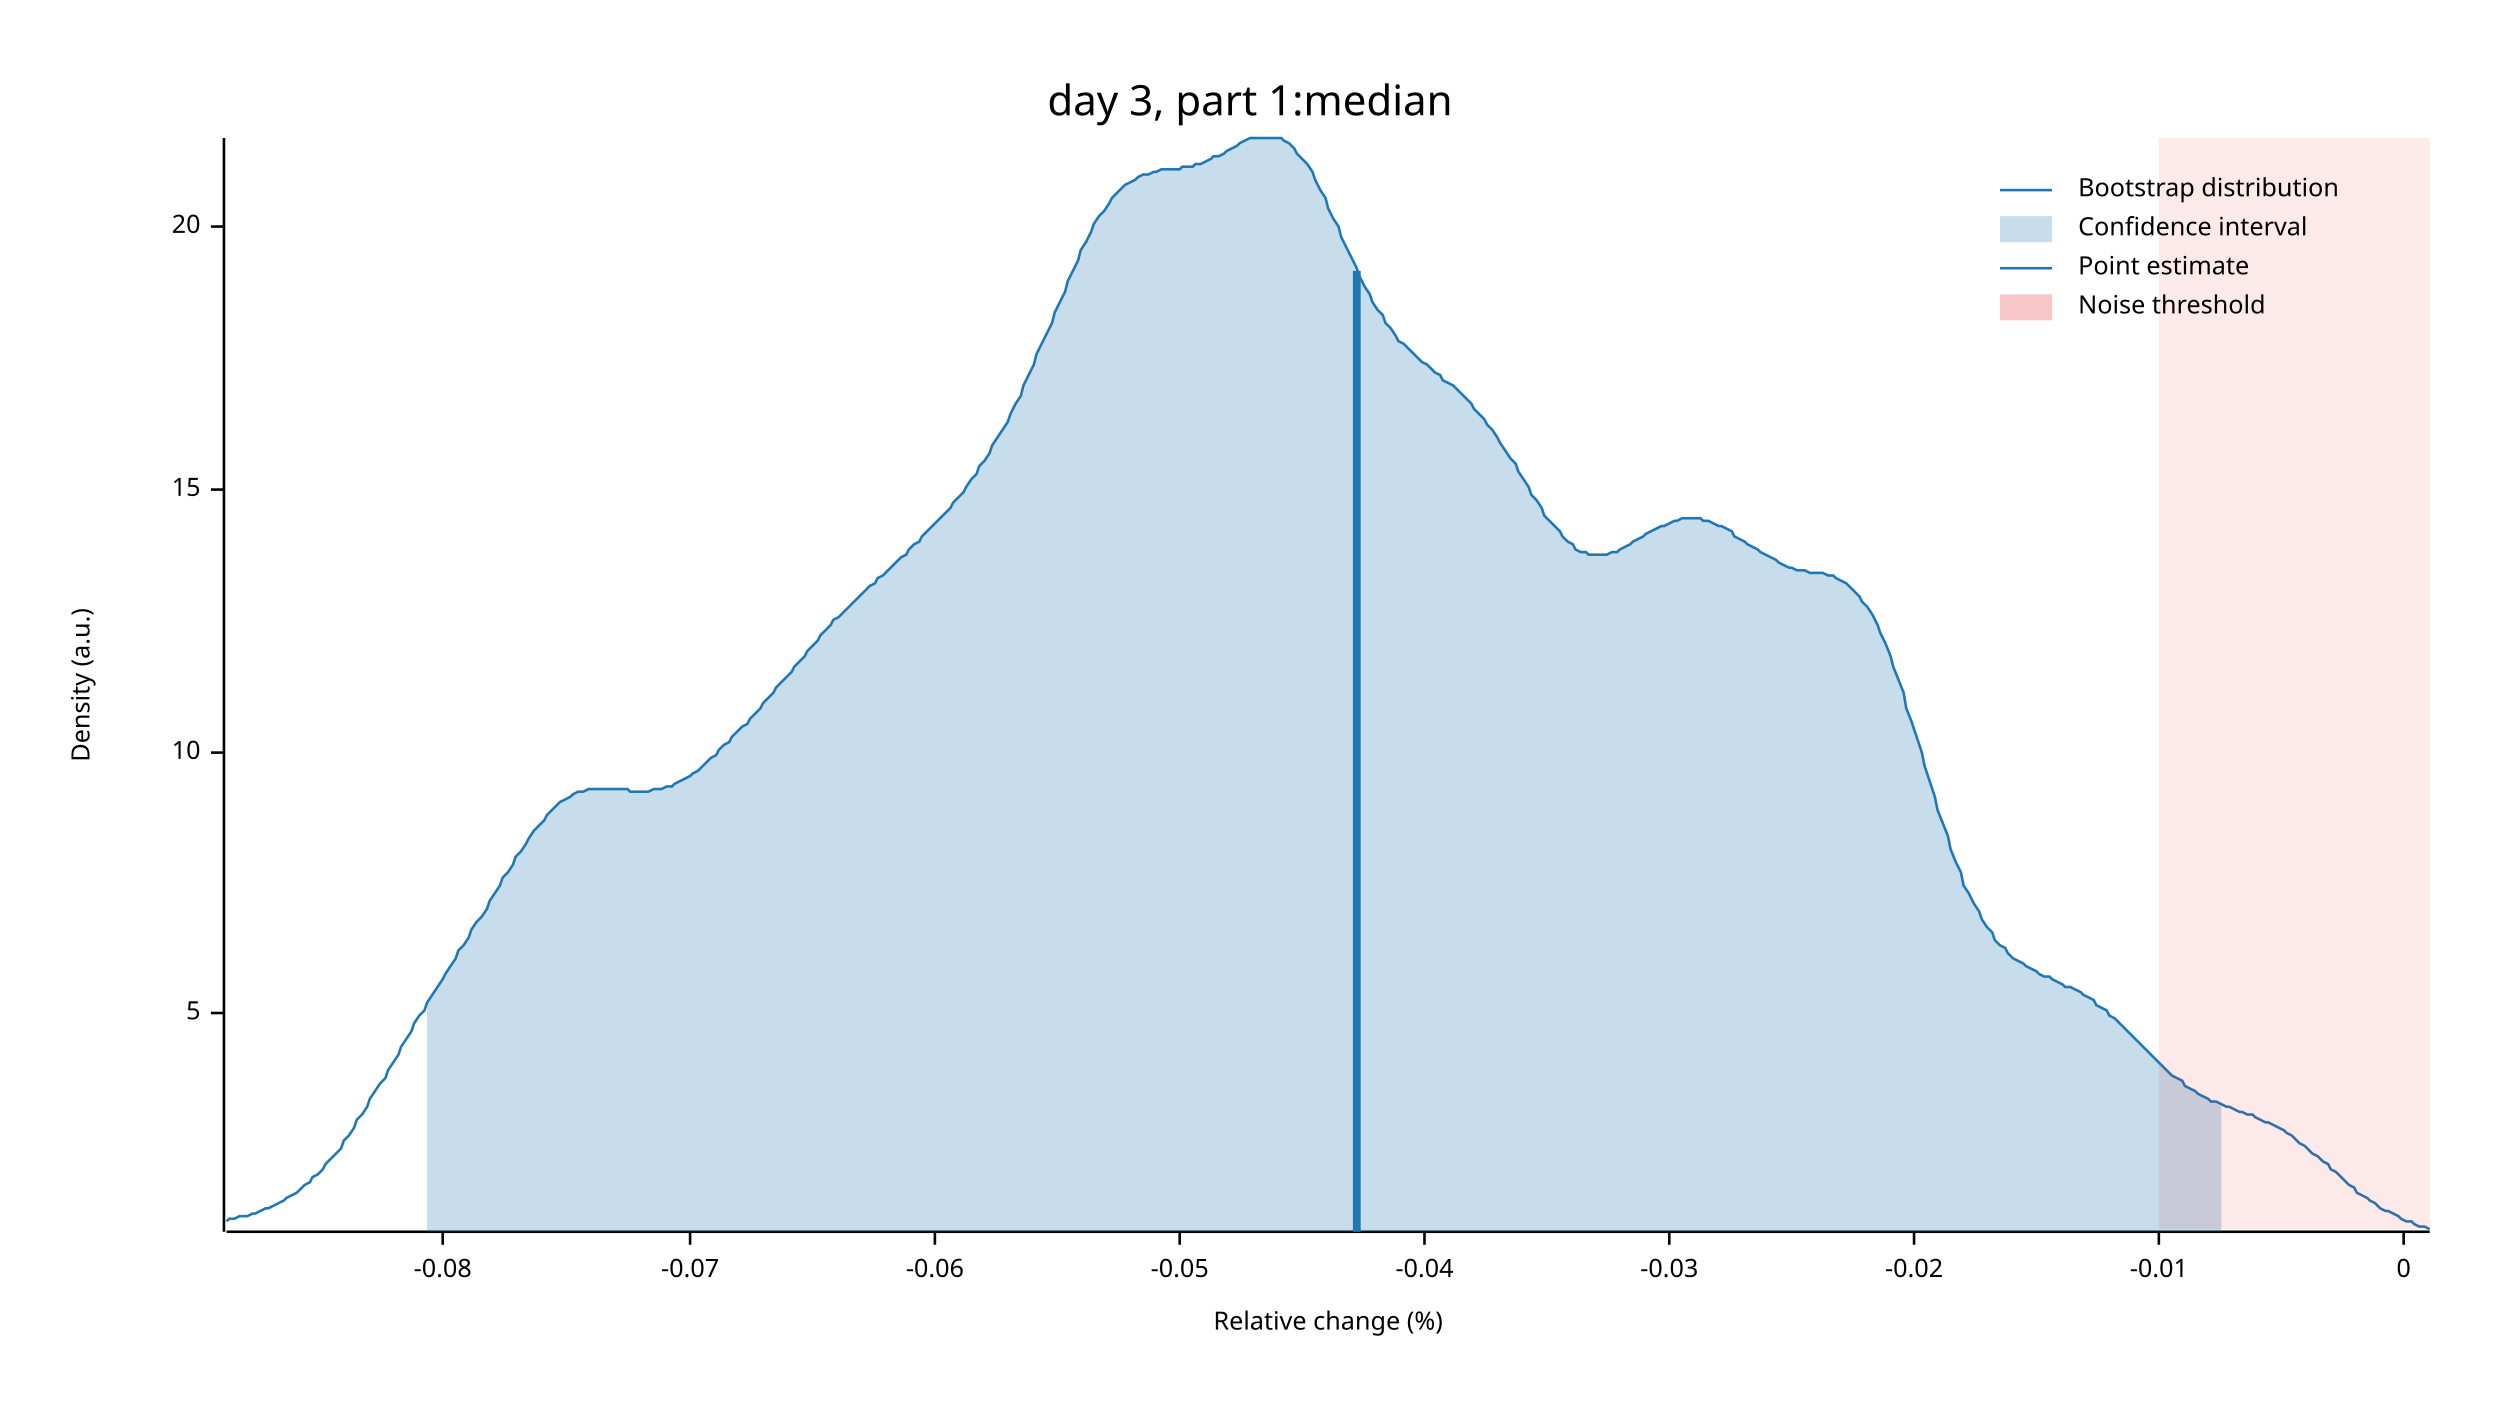
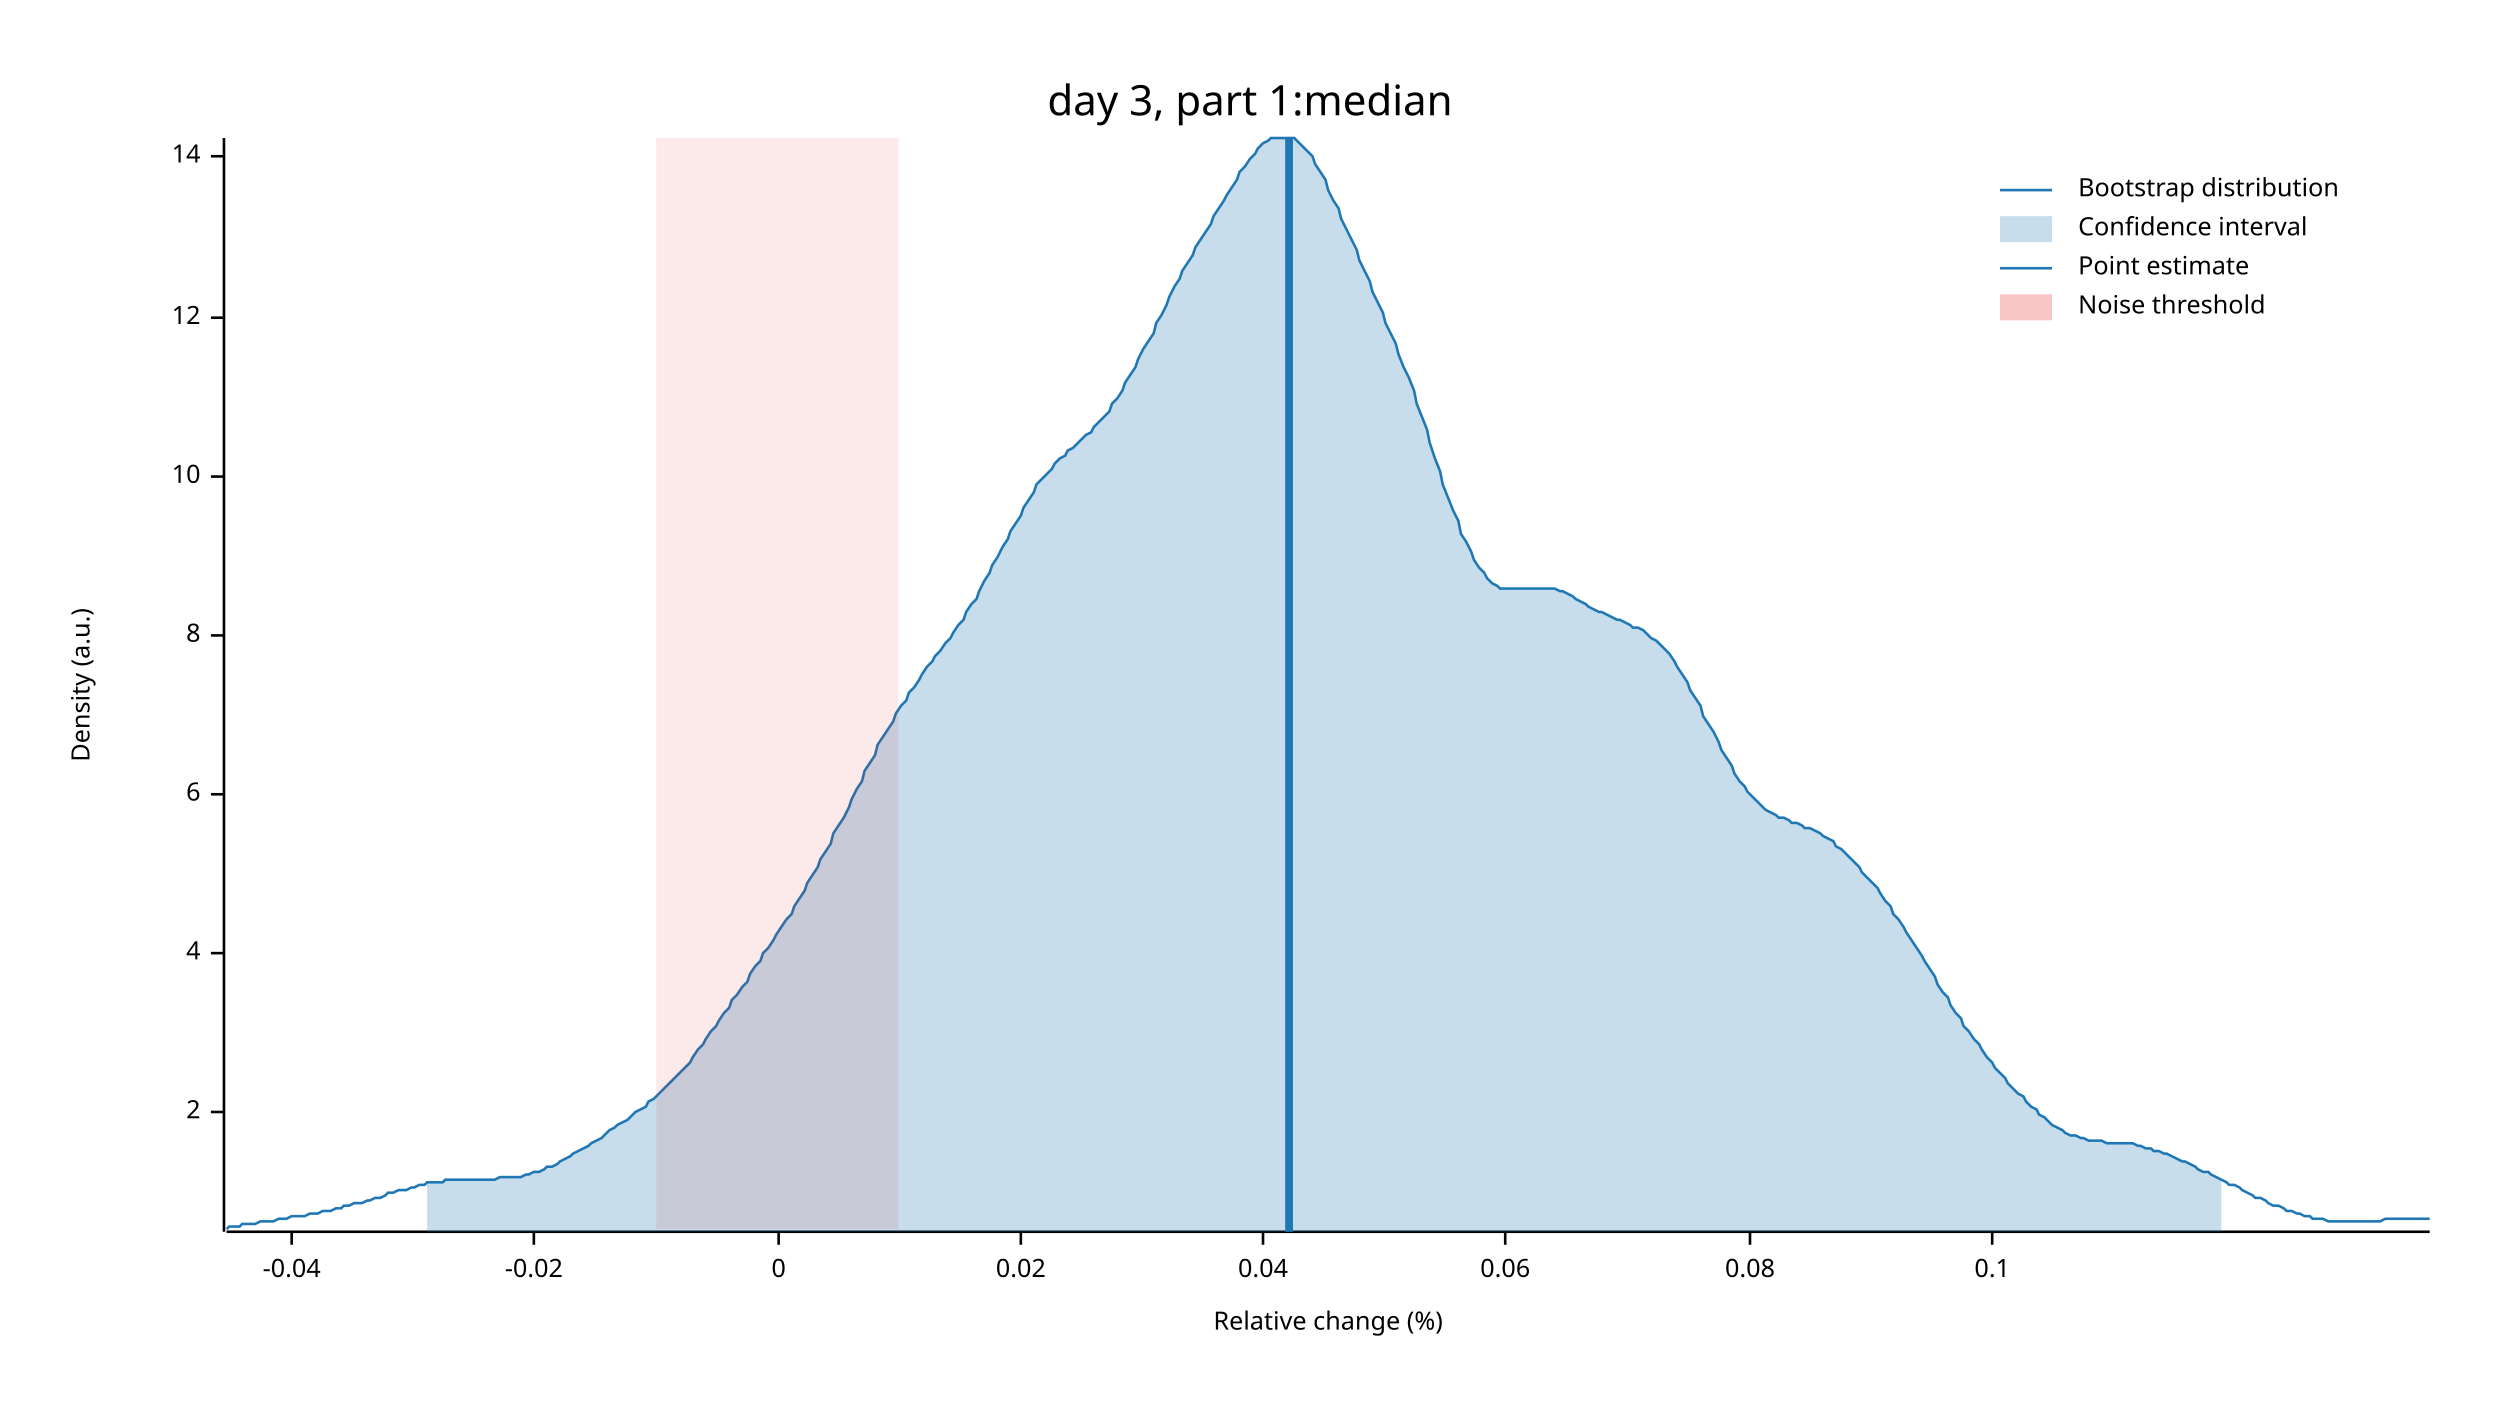
<svg xmlns="http://www.w3.org/2000/svg" width="960" height="540" viewBox="0 0 960 540">
  <text x="480" y="32" dy="0.76em" text-anchor="middle" font-family="sans-serif" font-size="16.129" opacity="1" fill="#000000">
day 3, part 1:median
</text>
  <text x="27" y="263" dy="0.76em" text-anchor="middle" font-family="sans-serif" font-size="9.677" opacity="1" fill="#000000" transform="rotate(270, 27, 263)">
Density (a.u.)
</text>
  <text x="510" y="513" dy="-0.5ex" text-anchor="middle" font-family="sans-serif" font-size="9.677" opacity="1" fill="#000000">
Relative change (%)
</text>
  <polyline fill="none" opacity="1" stroke="#000000" stroke-width="1" points="86,53 86,473 " />
-   <text x="77" y="389" dy="0.5ex" text-anchor="end" font-family="sans-serif" font-size="9.677" opacity="1" fill="#000000">
- 5
+   <text x="77" y="427" dy="0.5ex" text-anchor="end" font-family="sans-serif" font-size="9.677" opacity="1" fill="#000000">
+ 2
</text>
-   <polyline fill="none" opacity="1" stroke="#000000" stroke-width="1" points="81,389 86,389 " />
-   <text x="77" y="289" dy="0.5ex" text-anchor="end" font-family="sans-serif" font-size="9.677" opacity="1" fill="#000000">
+   <polyline fill="none" opacity="1" stroke="#000000" stroke-width="1" points="81,427 86,427 " />
+   <text x="77" y="366" dy="0.5ex" text-anchor="end" font-family="sans-serif" font-size="9.677" opacity="1" fill="#000000">
+ 4
+ </text>
+   <polyline fill="none" opacity="1" stroke="#000000" stroke-width="1" points="81,366 86,366 " />
+   <text x="77" y="305" dy="0.5ex" text-anchor="end" font-family="sans-serif" font-size="9.677" opacity="1" fill="#000000">
+ 6
+ </text>
+   <polyline fill="none" opacity="1" stroke="#000000" stroke-width="1" points="81,305 86,305 " />
+   <text x="77" y="244" dy="0.5ex" text-anchor="end" font-family="sans-serif" font-size="9.677" opacity="1" fill="#000000">
+ 8
+ </text>
+   <polyline fill="none" opacity="1" stroke="#000000" stroke-width="1" points="81,244 86,244 " />
+   <text x="77" y="183" dy="0.5ex" text-anchor="end" font-family="sans-serif" font-size="9.677" opacity="1" fill="#000000">
10
</text>
-   <polyline fill="none" opacity="1" stroke="#000000" stroke-width="1" points="81,289 86,289 " />
-   <text x="77" y="188" dy="0.5ex" text-anchor="end" font-family="sans-serif" font-size="9.677" opacity="1" fill="#000000">
- 15
+   <polyline fill="none" opacity="1" stroke="#000000" stroke-width="1" points="81,183 86,183 " />
+   <text x="77" y="122" dy="0.5ex" text-anchor="end" font-family="sans-serif" font-size="9.677" opacity="1" fill="#000000">
+ 12
</text>
-   <polyline fill="none" opacity="1" stroke="#000000" stroke-width="1" points="81,188 86,188 " />
-   <text x="77" y="87" dy="0.5ex" text-anchor="end" font-family="sans-serif" font-size="9.677" opacity="1" fill="#000000">
- 20
+   <polyline fill="none" opacity="1" stroke="#000000" stroke-width="1" points="81,122 86,122 " />
+   <text x="77" y="60" dy="0.5ex" text-anchor="end" font-family="sans-serif" font-size="9.677" opacity="1" fill="#000000">
+ 14
</text>
-   <polyline fill="none" opacity="1" stroke="#000000" stroke-width="1" points="81,87 86,87 " />
+   <polyline fill="none" opacity="1" stroke="#000000" stroke-width="1" points="81,60 86,60 " />
  <polyline fill="none" opacity="1" stroke="#000000" stroke-width="1" points="87,473 933,473 " />
-   <text x="170" y="483" dy="0.76em" text-anchor="middle" font-family="sans-serif" font-size="9.677" opacity="1" fill="#000000">
- -0.08
- </text>
-   <polyline fill="none" opacity="1" stroke="#000000" stroke-width="1" points="170,473 170,478 " />
-   <text x="265" y="483" dy="0.76em" text-anchor="middle" font-family="sans-serif" font-size="9.677" opacity="1" fill="#000000">
- -0.07
- </text>
-   <polyline fill="none" opacity="1" stroke="#000000" stroke-width="1" points="265,473 265,478 " />
-   <text x="359" y="483" dy="0.76em" text-anchor="middle" font-family="sans-serif" font-size="9.677" opacity="1" fill="#000000">
- -0.06
- </text>
-   <polyline fill="none" opacity="1" stroke="#000000" stroke-width="1" points="359,473 359,478 " />
-   <text x="453" y="483" dy="0.76em" text-anchor="middle" font-family="sans-serif" font-size="9.677" opacity="1" fill="#000000">
- -0.05
- </text>
-   <polyline fill="none" opacity="1" stroke="#000000" stroke-width="1" points="453,473 453,478 " />
-   <text x="547" y="483" dy="0.76em" text-anchor="middle" font-family="sans-serif" font-size="9.677" opacity="1" fill="#000000">
+   <text x="112" y="483" dy="0.76em" text-anchor="middle" font-family="sans-serif" font-size="9.677" opacity="1" fill="#000000">
-0.04
</text>
-   <polyline fill="none" opacity="1" stroke="#000000" stroke-width="1" points="547,473 547,478 " />
-   <text x="641" y="483" dy="0.76em" text-anchor="middle" font-family="sans-serif" font-size="9.677" opacity="1" fill="#000000">
- -0.03
- </text>
-   <polyline fill="none" opacity="1" stroke="#000000" stroke-width="1" points="641,473 641,478 " />
-   <text x="735" y="483" dy="0.76em" text-anchor="middle" font-family="sans-serif" font-size="9.677" opacity="1" fill="#000000">
+   <polyline fill="none" opacity="1" stroke="#000000" stroke-width="1" points="112,473 112,478 " />
+   <text x="205" y="483" dy="0.76em" text-anchor="middle" font-family="sans-serif" font-size="9.677" opacity="1" fill="#000000">
-0.02
</text>
-   <polyline fill="none" opacity="1" stroke="#000000" stroke-width="1" points="735,473 735,478 " />
-   <text x="829" y="483" dy="0.76em" text-anchor="middle" font-family="sans-serif" font-size="9.677" opacity="1" fill="#000000">
- -0.01
- </text>
-   <polyline fill="none" opacity="1" stroke="#000000" stroke-width="1" points="829,473 829,478 " />
-   <text x="923" y="483" dy="0.76em" text-anchor="middle" font-family="sans-serif" font-size="9.677" opacity="1" fill="#000000">
+   <polyline fill="none" opacity="1" stroke="#000000" stroke-width="1" points="205,473 205,478 " />
+   <text x="299" y="483" dy="0.76em" text-anchor="middle" font-family="sans-serif" font-size="9.677" opacity="1" fill="#000000">
0
</text>
-   <polyline fill="none" opacity="1" stroke="#000000" stroke-width="1" points="923,473 923,478 " />
-   <polyline fill="none" opacity="1" stroke="#1F78B4" stroke-width="1" points="87,469 88,468 90,468 92,467 93,467 95,467 97,466 98,466 100,465 102,464 103,464 105,463 107,462 109,461 110,460 112,459 114,458 115,457 117,455 119,454 120,452 122,451 124,449 125,447 127,445 129,443 131,441 132,438 134,436 136,433 137,430 139,428 141,425 142,422 144,419 146,416 148,414 149,411 151,408 153,405 154,402 156,399 158,396 159,393 161,390 163,388 164,385 166,382 168,379 170,376 171,374 173,371 175,368 176,365 178,363 180,360 181,357 183,354 185,352 187,349 188,346 190,343 192,340 193,337 195,335 197,332 198,329 200,327 202,324 203,322 205,319 207,317 209,315 210,313 212,311 214,309 215,308 217,307 219,306 220,305 222,304 224,304 226,303 227,303 229,303 231,303 232,303 234,303 236,303 237,303 239,303 241,303 242,304 244,304 246,304 248,304 249,304 251,303 253,303 254,303 256,302 258,302 259,301 261,300 263,299 265,298 266,297 268,296 270,294 271,293 273,291 275,290 276,288 278,286 280,285 281,283 283,281 285,279 287,278 288,276 290,274 292,272 293,270 295,268 297,266 298,264 300,262 302,260 304,258 305,256 307,254 309,252 310,250 312,248 314,246 315,244 317,242 319,240 320,238 322,237 324,235 326,233 327,232 329,230 331,228 332,227 334,225 336,224 337,222 339,221 341,219 343,217 344,216 346,214 348,213 349,211 351,209 353,208 354,206 356,204 358,202 359,201 361,199 363,197 365,195 366,193 368,191 370,189 371,187 373,184 375,182 376,179 378,177 380,174 381,171 383,168 385,165 387,162 388,159 390,155 392,152 393,148 395,144 397,140 398,136 400,132 402,128 404,124 405,120 407,116 409,112 410,108 412,104 414,100 415,96 417,93 419,89 420,86 422,83 424,81 426,78 427,76 429,74 431,72 432,71 434,70 436,69 437,68 439,67 441,67 443,66 444,66 446,65 448,65 449,65 451,65 453,65 454,64 456,64 458,64 459,63 461,63 463,62 465,61 466,60 468,60 470,59 471,58 473,57 475,56 476,55 478,54 480,53 482,53 483,53 485,53 487,53 488,53 490,53 492,53 493,54 495,55 497,57 498,59 500,61 502,63 504,66 505,69 507,73 509,76 510,80 512,84 514,87 515,91 517,95 519,99 521,103 522,106 524,110 526,113 527,116 529,119 531,121 532,124 534,126 536,129 537,131 539,132 541,134 543,136 544,137 546,139 548,140 549,141 551,143 553,144 554,146 556,147 558,148 560,150 561,151 563,153 565,155 566,157 568,159 570,161 571,163 573,165 575,168 576,170 578,173 580,176 582,178 583,181 585,184 587,187 588,190 590,192 592,195 593,198 595,200 597,202 599,204 600,206 602,208 604,209 605,211 607,212 609,212 610,213 612,213 614,213 615,213 617,213 619,212 621,212 622,211 624,210 626,209 627,208 629,207 631,206 632,205 634,204 636,203 638,202 639,202 641,201 643,200 644,200 646,199 648,199 649,199 651,199 653,199 654,200 656,200 658,201 660,202 661,202 663,203 665,204 666,206 668,207 670,208 671,209 673,210 675,211 676,212 678,213 680,214 682,215 683,216 685,217 687,218 688,218 690,219 692,219 693,219 695,220 697,220 699,220 700,220 702,221 704,221 705,222 707,223 709,224 710,225 712,227 714,229 715,231 717,233 719,236 721,240 722,243 724,247 726,252 727,256 729,261 731,266 732,272 734,277 736,283 738,289 739,294 741,300 743,306 744,311 746,316 748,321 749,326 751,331 753,335 754,340 756,343 758,347 760,350 761,353 763,356 765,358 766,361 768,363 770,364 771,366 773,368 775,369 777,370 778,371 780,372 782,373 783,374 785,375 787,375 788,376 790,377 792,378 793,379 795,379 797,380 799,381 800,382 802,383 804,384 805,386 807,387 809,388 810,390 812,391 814,393 816,395 817,396 819,398 821,400 822,401 824,403 826,405 827,406 829,408 831,410 832,411 834,413 836,414 838,415 839,417 841,418 843,419 844,420 846,421 848,422 849,423 851,423 853,424 855,425 856,425 858,426 860,427 861,427 863,428 865,428 866,429 868,430 870,431 871,431 873,432 875,433 877,434 878,435 880,436 882,438 883,439 885,440 887,442 888,443 890,444 892,446 894,447 895,449 897,450 899,452 900,453 902,455 904,456 905,458 907,459 909,460 910,461 912,462 914,464 916,465 917,465 919,466 921,467 922,468 924,469 926,469 927,470 929,471 931,471 933,472 " />
-   <polygon opacity="0.25" fill="#1F78B4" points="164,385 166,382 168,379 170,376 171,374 173,371 175,368 176,365 178,363 180,360 181,357 183,354 185,352 187,349 188,346 190,343 192,340 193,337 195,335 197,332 198,329 200,327 202,324 203,322 205,319 207,317 209,315 210,313 212,311 214,309 215,308 217,307 219,306 220,305 222,304 224,304 226,303 227,303 229,303 231,303 232,303 234,303 236,303 237,303 239,303 241,303 242,304 244,304 246,304 248,304 249,304 251,303 253,303 254,303 256,302 258,302 259,301 261,300 263,299 265,298 266,297 268,296 270,294 271,293 273,291 275,290 276,288 278,286 280,285 281,283 283,281 285,279 287,278 288,276 290,274 292,272 293,270 295,268 297,266 298,264 300,262 302,260 304,258 305,256 307,254 309,252 310,250 312,248 314,246 315,244 317,242 319,240 320,238 322,237 324,235 326,233 327,232 329,230 331,228 332,227 334,225 336,224 337,222 339,221 341,219 343,217 344,216 346,214 348,213 349,211 351,209 353,208 354,206 356,204 358,202 359,201 361,199 363,197 365,195 366,193 368,191 370,189 371,187 373,184 375,182 376,179 378,177 380,174 381,171 383,168 385,165 387,162 388,159 390,155 392,152 393,148 395,144 397,140 398,136 400,132 402,128 404,124 405,120 407,116 409,112 410,108 412,104 414,100 415,96 417,93 419,89 420,86 422,83 424,81 426,78 427,76 429,74 431,72 432,71 434,70 436,69 437,68 439,67 441,67 443,66 444,66 446,65 448,65 449,65 451,65 453,65 454,64 456,64 458,64 459,63 461,63 463,62 465,61 466,60 468,60 470,59 471,58 473,57 475,56 476,55 478,54 480,53 482,53 483,53 485,53 487,53 488,53 490,53 492,53 493,54 495,55 497,57 498,59 500,61 502,63 504,66 505,69 507,73 509,76 510,80 512,84 514,87 515,91 517,95 519,99 521,103 522,106 524,110 526,113 527,116 529,119 531,121 532,124 534,126 536,129 537,131 539,132 541,134 543,136 544,137 546,139 548,140 549,141 551,143 553,144 554,146 556,147 558,148 560,150 561,151 563,153 565,155 566,157 568,159 570,161 571,163 573,165 575,168 576,170 578,173 580,176 582,178 583,181 585,184 587,187 588,190 590,192 592,195 593,198 595,200 597,202 599,204 600,206 602,208 604,209 605,211 607,212 609,212 610,213 612,213 614,213 615,213 617,213 619,212 621,212 622,211 624,210 626,209 627,208 629,207 631,206 632,205 634,204 636,203 638,202 639,202 641,201 643,200 644,200 646,199 648,199 649,199 651,199 653,199 654,200 656,200 658,201 660,202 661,202 663,203 665,204 666,206 668,207 670,208 671,209 673,210 675,211 676,212 678,213 680,214 682,215 683,216 685,217 687,218 688,218 690,219 692,219 693,219 695,220 697,220 699,220 700,220 702,221 704,221 705,222 707,223 709,224 710,225 712,227 714,229 715,231 717,233 719,236 721,240 722,243 724,247 726,252 727,256 729,261 731,266 732,272 734,277 736,283 738,289 739,294 741,300 743,306 744,311 746,316 748,321 749,326 751,331 753,335 754,340 756,343 758,347 760,350 761,353 763,356 765,358 766,361 768,363 770,364 771,366 773,368 775,369 777,370 778,371 780,372 782,373 783,374 785,375 787,375 788,376 790,377 792,378 793,379 795,379 797,380 799,381 800,382 802,383 804,384 805,386 807,387 809,388 810,390 812,391 814,393 816,395 817,396 819,398 821,400 822,401 824,403 826,405 827,406 829,408 831,410 832,411 834,413 836,414 838,415 839,417 841,418 843,419 844,420 846,421 848,422 849,423 851,423 853,424 853,473 164,473 " />
-   <polyline fill="none" opacity="1" stroke="#1F78B4" stroke-width="3" points="521,473 521,104 " />
-   <rect x="829" y="53" width="104" height="419" opacity="0.1" fill="#E31A1C" stroke="none" />
+   <polyline fill="none" opacity="1" stroke="#000000" stroke-width="1" points="299,473 299,478 " />
+   <text x="392" y="483" dy="0.76em" text-anchor="middle" font-family="sans-serif" font-size="9.677" opacity="1" fill="#000000">
+ 0.02
+ </text>
+   <polyline fill="none" opacity="1" stroke="#000000" stroke-width="1" points="392,473 392,478 " />
+   <text x="485" y="483" dy="0.76em" text-anchor="middle" font-family="sans-serif" font-size="9.677" opacity="1" fill="#000000">
+ 0.04
+ </text>
+   <polyline fill="none" opacity="1" stroke="#000000" stroke-width="1" points="485,473 485,478 " />
+   <text x="578" y="483" dy="0.76em" text-anchor="middle" font-family="sans-serif" font-size="9.677" opacity="1" fill="#000000">
+ 0.06
+ </text>
+   <polyline fill="none" opacity="1" stroke="#000000" stroke-width="1" points="578,473 578,478 " />
+   <text x="672" y="483" dy="0.76em" text-anchor="middle" font-family="sans-serif" font-size="9.677" opacity="1" fill="#000000">
+ 0.08
+ </text>
+   <polyline fill="none" opacity="1" stroke="#000000" stroke-width="1" points="672,473 672,478 " />
+   <text x="765" y="483" dy="0.76em" text-anchor="middle" font-family="sans-serif" font-size="9.677" opacity="1" fill="#000000">
+ 0.1
+ </text>
+   <polyline fill="none" opacity="1" stroke="#000000" stroke-width="1" points="765,473 765,478 " />
+   <polyline fill="none" opacity="1" stroke="#1F78B4" stroke-width="1" points="87,472 88,471 90,471 92,471 93,470 95,470 97,470 98,470 100,469 102,469 103,469 105,469 107,468 109,468 110,468 112,467 114,467 115,467 117,467 119,466 120,466 122,466 124,465 125,465 127,465 129,464 131,464 132,463 134,463 136,462 137,462 139,462 141,461 142,461 144,460 146,460 148,459 149,458 151,458 153,457 154,457 156,457 158,456 159,456 161,455 163,455 164,454 166,454 168,454 170,454 171,453 173,453 175,453 176,453 178,453 180,453 181,453 183,453 185,453 187,453 188,453 190,453 192,452 193,452 195,452 197,452 198,452 200,452 202,451 203,451 205,450 207,450 209,449 210,448 212,448 214,447 215,446 217,445 219,444 220,443 222,442 224,441 226,440 227,439 229,438 231,437 232,436 234,434 236,433 237,432 239,431 241,430 242,429 244,427 246,426 248,425 249,423 251,422 253,420 254,419 256,417 258,415 259,414 261,412 263,410 265,408 266,406 268,403 270,401 271,399 273,396 275,394 276,392 278,389 280,387 281,384 283,382 285,379 287,377 288,374 290,371 292,369 293,366 295,364 297,361 298,359 300,356 302,353 304,351 305,348 307,345 309,342 310,339 312,336 314,333 315,330 317,327 319,324 320,320 322,317 324,314 326,310 327,307 329,303 331,300 332,296 334,293 336,290 337,286 339,283 341,280 343,277 344,274 346,271 348,269 349,266 351,264 353,261 354,259 356,256 358,254 359,252 361,250 363,247 365,245 366,243 368,240 370,238 371,235 373,232 375,230 376,227 378,223 380,220 381,217 383,214 385,210 387,207 388,204 390,201 392,198 393,195 395,192 397,189 398,186 400,184 402,182 404,180 405,178 407,176 409,175 410,173 412,172 414,170 415,169 417,167 419,166 420,164 422,162 424,160 426,158 427,155 429,153 431,150 432,147 434,144 436,141 437,138 439,134 441,131 443,128 444,124 446,121 448,117 449,114 451,110 453,107 454,104 456,101 458,98 459,95 461,92 463,89 465,86 466,83 468,80 470,77 471,75 473,72 475,69 476,66 478,64 480,61 482,59 483,57 485,55 487,54 488,53 490,53 492,53 493,53 495,53 497,53 498,54 500,56 502,58 504,60 505,63 507,66 509,69 510,73 512,77 514,80 515,84 517,88 519,92 521,96 522,100 524,104 526,108 527,112 529,116 531,120 532,124 534,128 536,132 537,136 539,141 541,145 543,150 544,155 546,160 548,165 549,170 551,176 553,181 554,186 556,191 558,196 560,200 561,205 563,208 565,212 566,215 568,218 570,220 571,222 573,224 575,225 576,226 578,226 580,226 582,226 583,226 585,226 587,226 588,226 590,226 592,226 593,226 595,226 597,226 599,227 600,227 602,228 604,229 605,230 607,231 609,232 610,233 612,234 614,235 615,235 617,236 619,237 621,238 622,238 624,239 626,240 627,241 629,241 631,242 632,243 634,245 636,246 638,248 639,249 641,251 643,254 644,256 646,259 648,262 649,265 651,268 653,271 654,275 656,278 658,281 660,285 661,288 663,291 665,294 666,297 668,300 670,302 671,304 673,306 675,308 676,309 678,311 680,312 682,313 683,314 685,314 687,315 688,316 690,316 692,317 693,318 695,318 697,319 699,320 700,321 702,322 704,323 705,325 707,326 709,328 710,329 712,331 714,333 715,335 717,337 719,339 721,341 722,343 724,346 726,348 727,351 729,353 731,356 732,358 734,361 736,364 738,367 739,369 741,372 743,375 744,378 746,381 748,383 749,386 751,389 753,391 754,394 756,396 758,399 760,401 761,403 763,406 765,408 766,410 768,412 770,414 771,416 773,418 775,420 777,421 778,423 780,425 782,426 783,428 785,429 787,431 788,432 790,433 792,434 793,435 795,436 797,436 799,437 800,437 802,438 804,438 805,438 807,438 809,439 810,439 812,439 814,439 816,439 817,439 819,439 821,440 822,440 824,441 826,441 827,442 829,442 831,443 832,443 834,444 836,445 838,446 839,446 841,447 843,448 844,449 846,450 848,450 849,451 851,452 853,453 855,454 856,455 858,455 860,456 861,457 863,458 865,459 866,460 868,460 870,461 871,462 873,463 875,463 877,464 878,465 880,465 882,466 883,466 885,467 887,467 888,468 890,468 892,468 894,469 895,469 897,469 899,469 900,469 902,469 904,469 905,469 907,469 909,469 910,469 912,469 914,469 916,468 917,468 919,468 921,468 922,468 924,468 926,468 927,468 929,468 931,468 933,468 " />
+   <polygon opacity="0.25" fill="#1F78B4" points="164,454 166,454 168,454 170,454 171,453 173,453 175,453 176,453 178,453 180,453 181,453 183,453 185,453 187,453 188,453 190,453 192,452 193,452 195,452 197,452 198,452 200,452 202,451 203,451 205,450 207,450 209,449 210,448 212,448 214,447 215,446 217,445 219,444 220,443 222,442 224,441 226,440 227,439 229,438 231,437 232,436 234,434 236,433 237,432 239,431 241,430 242,429 244,427 246,426 248,425 249,423 251,422 253,420 254,419 256,417 258,415 259,414 261,412 263,410 265,408 266,406 268,403 270,401 271,399 273,396 275,394 276,392 278,389 280,387 281,384 283,382 285,379 287,377 288,374 290,371 292,369 293,366 295,364 297,361 298,359 300,356 302,353 304,351 305,348 307,345 309,342 310,339 312,336 314,333 315,330 317,327 319,324 320,320 322,317 324,314 326,310 327,307 329,303 331,300 332,296 334,293 336,290 337,286 339,283 341,280 343,277 344,274 346,271 348,269 349,266 351,264 353,261 354,259 356,256 358,254 359,252 361,250 363,247 365,245 366,243 368,240 370,238 371,235 373,232 375,230 376,227 378,223 380,220 381,217 383,214 385,210 387,207 388,204 390,201 392,198 393,195 395,192 397,189 398,186 400,184 402,182 404,180 405,178 407,176 409,175 410,173 412,172 414,170 415,169 417,167 419,166 420,164 422,162 424,160 426,158 427,155 429,153 431,150 432,147 434,144 436,141 437,138 439,134 441,131 443,128 444,124 446,121 448,117 449,114 451,110 453,107 454,104 456,101 458,98 459,95 461,92 463,89 465,86 466,83 468,80 470,77 471,75 473,72 475,69 476,66 478,64 480,61 482,59 483,57 485,55 487,54 488,53 490,53 492,53 493,53 495,53 497,53 498,54 500,56 502,58 504,60 505,63 507,66 509,69 510,73 512,77 514,80 515,84 517,88 519,92 521,96 522,100 524,104 526,108 527,112 529,116 531,120 532,124 534,128 536,132 537,136 539,141 541,145 543,150 544,155 546,160 548,165 549,170 551,176 553,181 554,186 556,191 558,196 560,200 561,205 563,208 565,212 566,215 568,218 570,220 571,222 573,224 575,225 576,226 578,226 580,226 582,226 583,226 585,226 587,226 588,226 590,226 592,226 593,226 595,226 597,226 599,227 600,227 602,228 604,229 605,230 607,231 609,232 610,233 612,234 614,235 615,235 617,236 619,237 621,238 622,238 624,239 626,240 627,241 629,241 631,242 632,243 634,245 636,246 638,248 639,249 641,251 643,254 644,256 646,259 648,262 649,265 651,268 653,271 654,275 656,278 658,281 660,285 661,288 663,291 665,294 666,297 668,300 670,302 671,304 673,306 675,308 676,309 678,311 680,312 682,313 683,314 685,314 687,315 688,316 690,316 692,317 693,318 695,318 697,319 699,320 700,321 702,322 704,323 705,325 707,326 709,328 710,329 712,331 714,333 715,335 717,337 719,339 721,341 722,343 724,346 726,348 727,351 729,353 731,356 732,358 734,361 736,364 738,367 739,369 741,372 743,375 744,378 746,381 748,383 749,386 751,389 753,391 754,394 756,396 758,399 760,401 761,403 763,406 765,408 766,410 768,412 770,414 771,416 773,418 775,420 777,421 778,423 780,425 782,426 783,428 785,429 787,431 788,432 790,433 792,434 793,435 795,436 797,436 799,437 800,437 802,438 804,438 805,438 807,438 809,439 810,439 812,439 814,439 816,439 817,439 819,439 821,440 822,440 824,441 826,441 827,442 829,442 831,443 832,443 834,444 836,445 838,446 839,446 841,447 843,448 844,449 846,450 848,450 849,451 851,452 853,453 853,473 164,473 " />
+   <polyline fill="none" opacity="1" stroke="#1F78B4" stroke-width="3" points="495,473 495,53 " />
+   <rect x="252" y="53" width="93" height="419" opacity="0.1" fill="#E31A1C" stroke="none" />
  <text x="798" y="68" dy="0.76em" text-anchor="start" font-family="sans-serif" font-size="9.677" opacity="1" fill="#000000">
Bootstrap distribution
</text>
  <text x="798" y="83" dy="0.76em" text-anchor="start" font-family="sans-serif" font-size="9.677" opacity="1" fill="#000000">
Confidence interval
</text>
  <text x="798" y="98" dy="0.76em" text-anchor="start" font-family="sans-serif" font-size="9.677" opacity="1" fill="#000000">
Point estimate
</text>
  <text x="798" y="113" dy="0.76em" text-anchor="start" font-family="sans-serif" font-size="9.677" opacity="1" fill="#000000">
Noise threshold
</text>
  <polyline fill="none" opacity="1" stroke="#1F78B4" stroke-width="1" points="768,73 788,73 " />
  <rect x="768" y="83" width="20" height="10" opacity="0.25" fill="#1F78B4" stroke="none" />
  <polyline fill="none" opacity="1" stroke="#1F78B4" stroke-width="1" points="768,103 788,103 " />
  <rect x="768" y="113" width="20" height="10" opacity="0.25" fill="#E31A1C" stroke="none" />
</svg>
